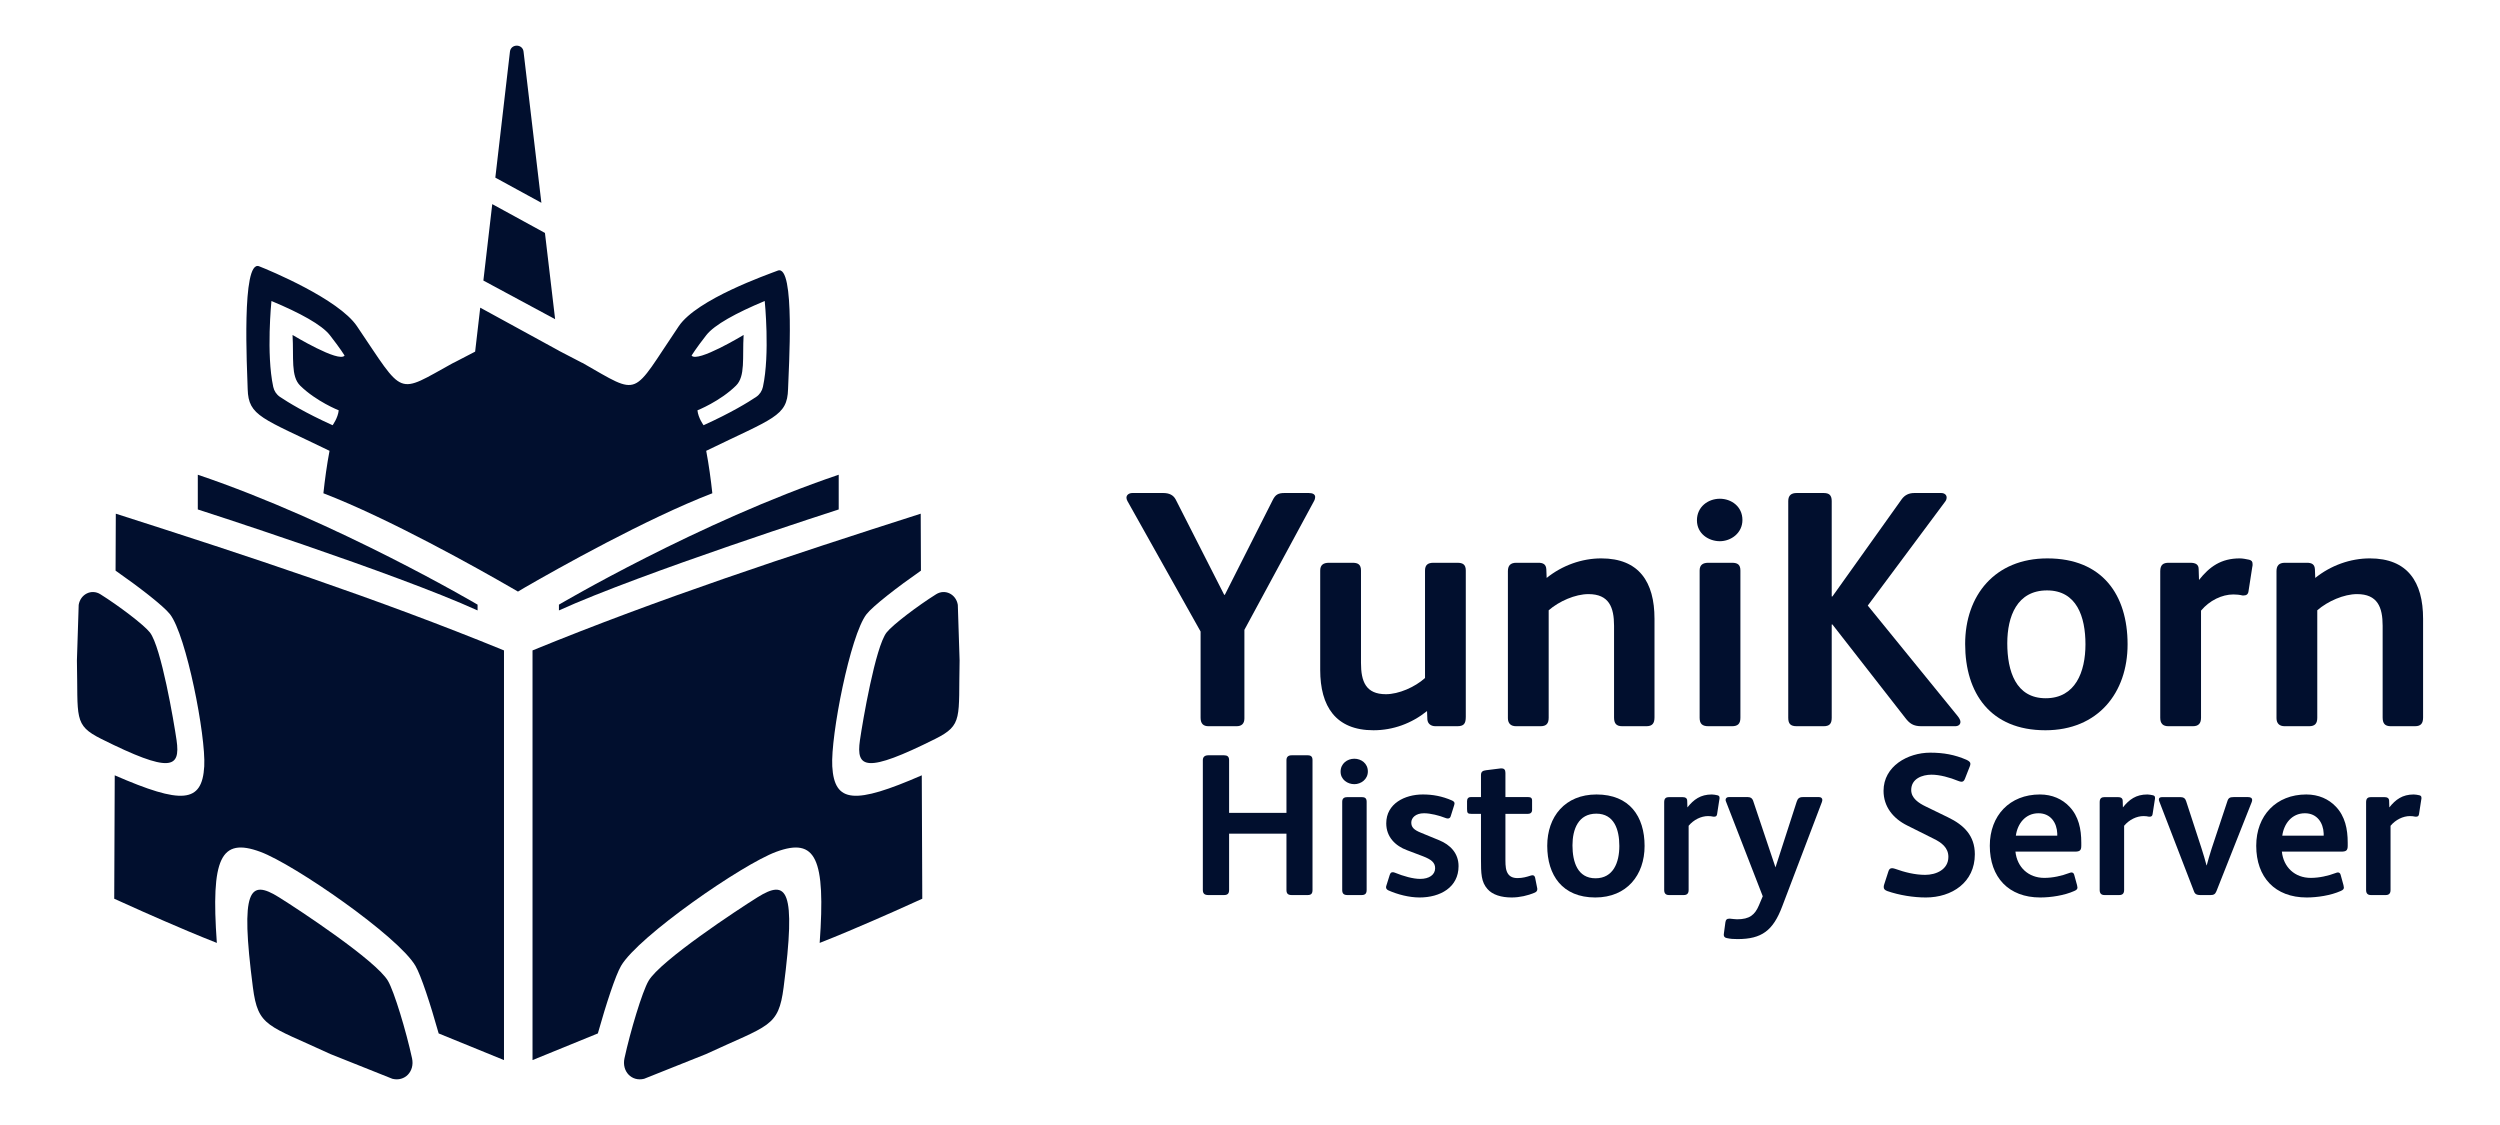
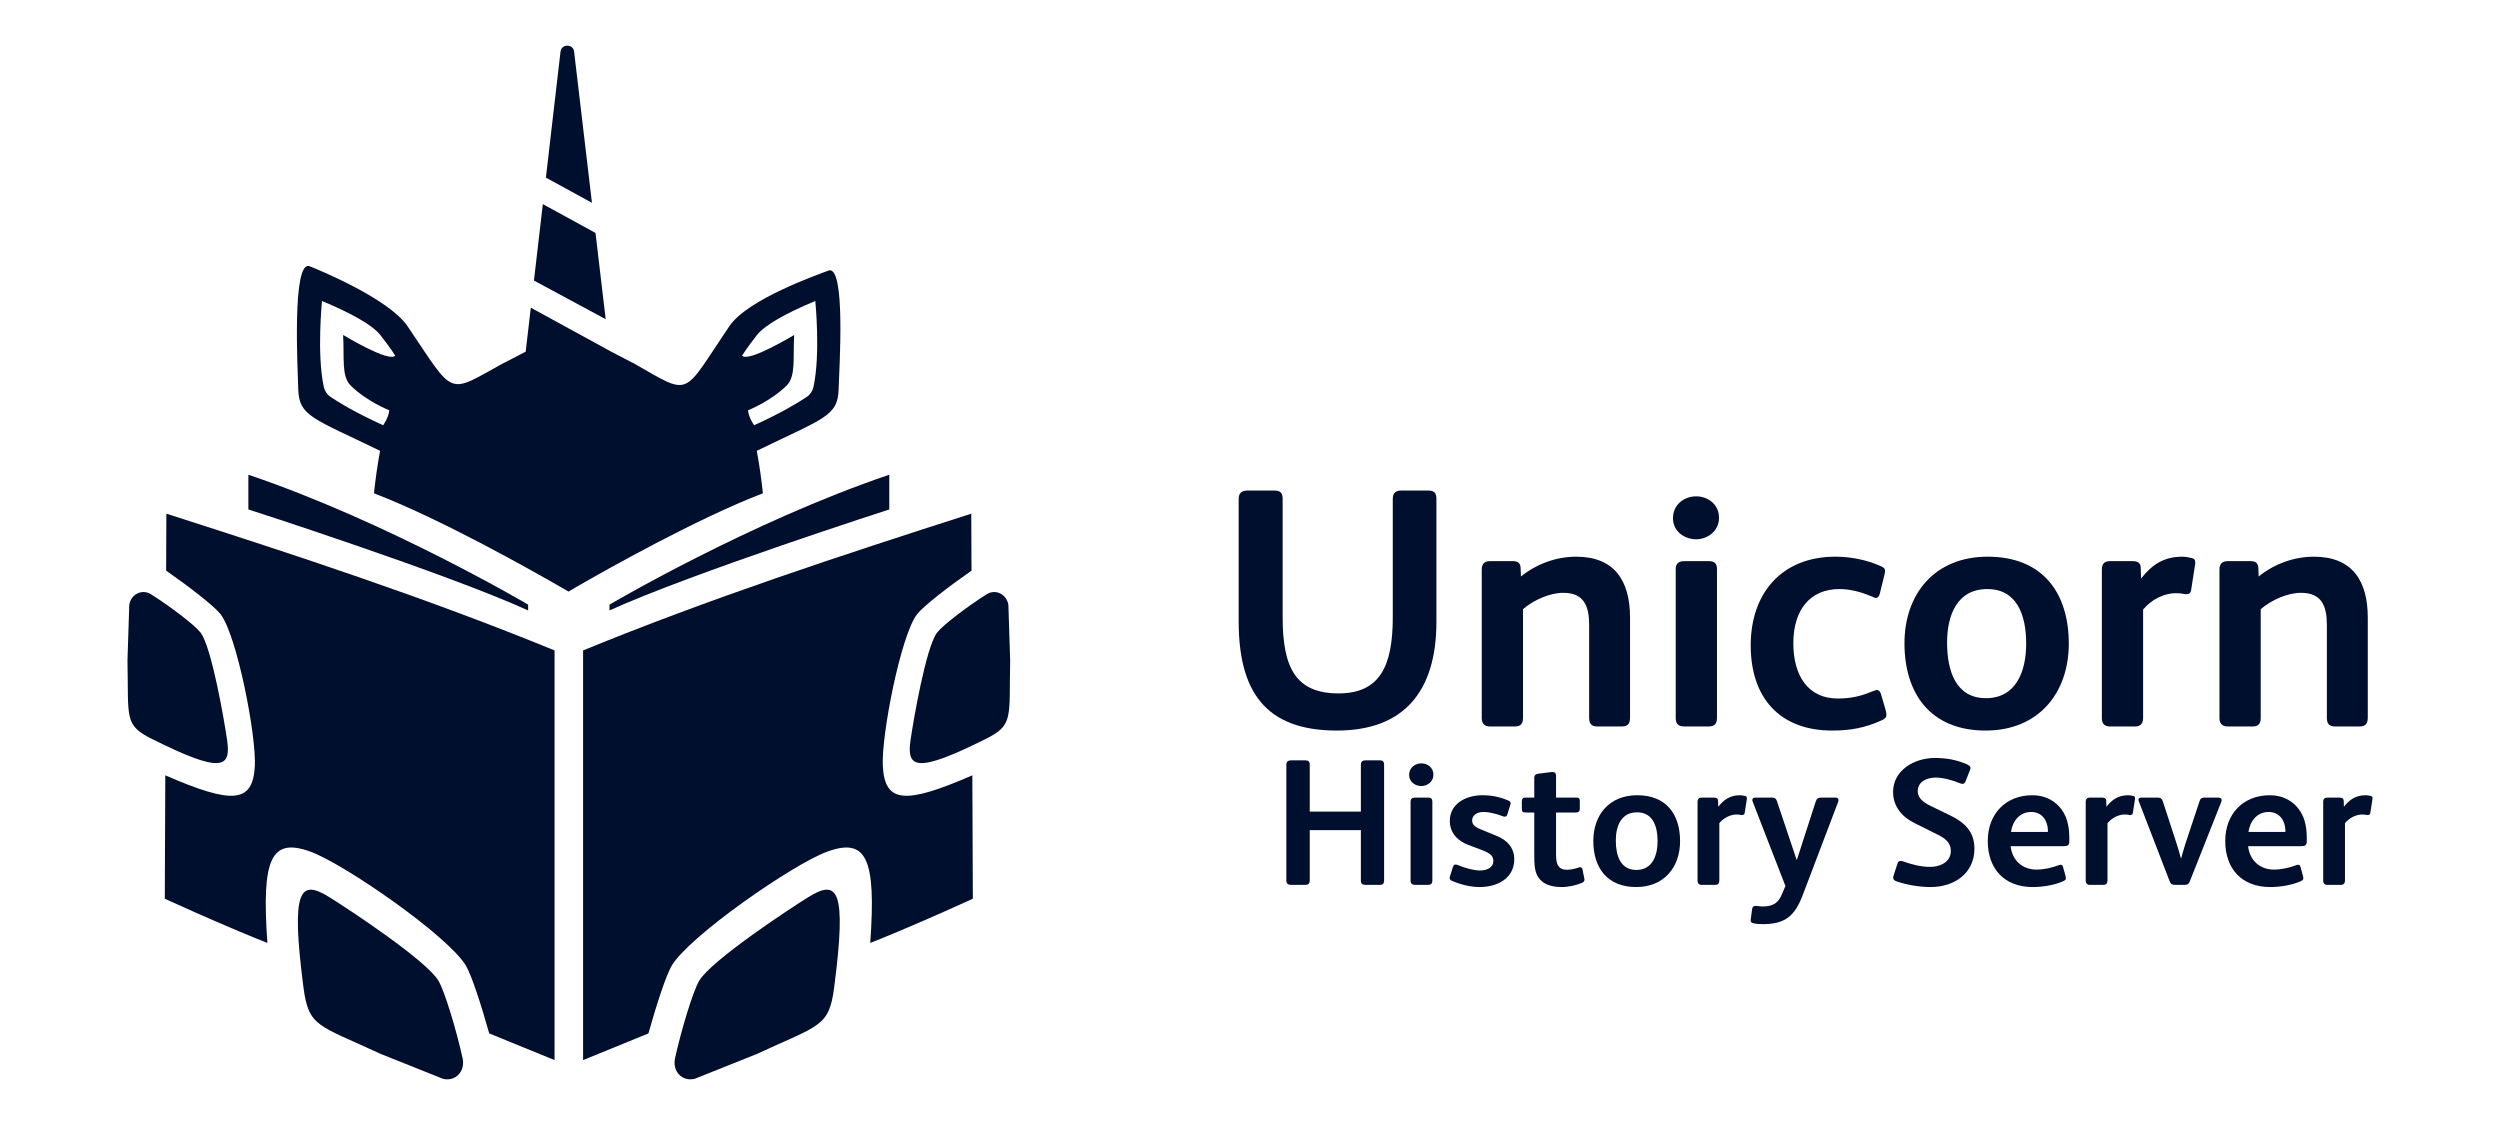
- <svg xmlns="http://www.w3.org/2000/svg" id="uuid-02651a20-4329-461a-8ae9-41568cffd69c" viewBox="0 0 800 360">
+ <svg xmlns="http://www.w3.org/2000/svg" id="uuid-b7306bc4-0cd9-49da-b171-a814ba47d2f3" viewBox="0 0 800 360">
  <defs>
-     <style>.uuid-5731f4f5-6d9c-43fc-9f95-e8639c54ca77{fill:#010f2e;stroke-width:0px;}</style>
+     <style>.uuid-de609cad-9f0b-4c0e-83b1-3e19f62d79e2{fill:#010f2e;stroke-width:0px;}</style>
  </defs>
-   <path class="uuid-5731f4f5-6d9c-43fc-9f95-e8639c54ca77" d="M89.282,287.134c6.295,3.925,31.085,20.265,34.873,26.754,2.006,3.436,5.814,16.088,7.697,24.759.915,4.212-2.316,7.561-6.29,6.566l-19.842-7.922c-20.139-9.361-23.138-8.558-24.795-21.345-4.106-31.681-1.076-34.694,8.357-28.812Z" />
-   <path class="uuid-5731f4f5-6d9c-43fc-9f95-e8639c54ca77" d="M56.501,236.868c-.867-5.998-4.936-29.837-8.521-34.464-1.898-2.45-10.052-8.613-15.877-12.255-2.83-1.77-6.366-.014-6.92,3.407l-.571,17.809c.4,18.401-1.17,20.6,7.783,25.077,22.184,11.093,25.405,9.414,24.106.426Z" />
-   <path class="uuid-5731f4f5-6d9c-43fc-9f95-e8639c54ca77" d="M242.402,287.134c-6.295,3.925-31.085,20.265-34.873,26.754-2.006,3.436-5.814,16.088-7.697,24.759-.915,4.212,2.316,7.561,6.29,6.566l19.842-7.922c20.139-9.361,23.138-8.558,24.795-21.345,4.106-31.681,1.076-34.694-8.357-28.812Z" />
-   <path class="uuid-5731f4f5-6d9c-43fc-9f95-e8639c54ca77" d="M152.825,193.486s-44.764-26.425-89.529-41.573v11.109s63.253,20.366,89.529,32.316v-1.851Z" />
-   <path class="uuid-5731f4f5-6d9c-43fc-9f95-e8639c54ca77" d="M36.983,182.606c7.437,5.181,15.401,11.343,17.431,13.963,5.209,6.722,11.504,38.954,10.945,48.668-.679,11.794-7.165,12.215-28.644,2.865l-.161,39.492c2.854,1.315,13.476,6.115,23.659,10.397l-.001 0.0.053.022c3.108,1.306,6.166,2.56,8.956,3.654l.168.068c-1.936-27.117,1.184-33.851,13.91-29.155,10.913,4.027,44.141,27.061,49.644,36.489,1.782,3.053,4.76,12.146,7.43,21.629l20.903,8.529v-131.095c-40.622-16.635-82.401-30.368-124.219-43.753l-.074,18.226Z" />
-   <path class="uuid-5731f4f5-6d9c-43fc-9f95-e8639c54ca77" d="M268.388,151.913c-44.764,15.148-89.529,41.573-89.529,41.573v1.851c26.276-11.95,89.529-32.316,89.529-32.316v-11.109Z" />
-   <path class="uuid-5731f4f5-6d9c-43fc-9f95-e8639c54ca77" d="M266.325,245.237c-.559-9.713,5.736-41.946,10.945-48.668,2.031-2.62,9.994-8.782,17.431-13.963l-.074-18.226c-41.819,13.386-83.597,27.119-124.219,43.753v131.095l20.903-8.529c2.671-9.484,5.648-18.577,7.43-21.629,5.503-9.428,38.731-32.462,49.644-36.489,12.726-4.697,15.846,2.037,13.91,29.155l.168-.068c2.79-1.094,5.848-2.348,8.956-3.654l.053-.022-.001-0c10.183-4.282,20.805-9.082,23.659-10.397l-.161-39.492c-21.479,9.35-27.965,8.93-28.644-2.865Z" />
-   <path class="uuid-5731f4f5-6d9c-43fc-9f95-e8639c54ca77" d="M275.183,236.868c.867-5.998,4.936-29.837,8.521-34.464,1.898-2.45,10.052-8.613,15.877-12.255,2.83-1.77,6.366-.014,6.92,3.407l.571,17.809c-.4,18.401,1.17,20.6-7.783,25.077-22.184,11.093-25.405,9.414-24.106.426Z" />
-   <path class="uuid-5731f4f5-6d9c-43fc-9f95-e8639c54ca77" d="M167.535,16.525c-.302-2.556-4.054-2.552-4.351.004l-4.679,40.312,14.738,8.053-5.708-48.369Z" />
-   <polygon class="uuid-5731f4f5-6d9c-43fc-9f95-e8639c54ca77" points="174.381 74.54 157.521 65.317 154.681 89.779 177.639 102.143 174.381 74.54" />
-   <path class="uuid-5731f4f5-6d9c-43fc-9f95-e8639c54ca77" d="M248.88,86.597c-3.342,1.291-25.795,9.117-31.652,17.758-15.414,22.739-11.875,22.584-30.893,11.741.002.013.002.024.003.036l-7.508-3.9-.002-.021-25.153-13.759-1.633,14.071-6.946,3.608c.002-.013.002-.024.003-.036-18.508,10.201-15.479,10.998-30.893-11.741-5.857-8.641-27.955-17.856-31.296-19.147-5.701-2.202-3.824,33.127-3.652,39.326.24,8.703,4.664,9.249,26.192,19.73-.865,4.579-1.478,9.096-1.962,13.582,21.163,8.147,49.707,24.218,59.844,30.062l2.419,1.401,2.352-1.401c10.137-5.844,38.682-21.915,59.844-30.062-.484-4.486-1.097-9.003-1.962-13.582,21.529-10.482,25.952-11.027,26.193-19.73.171-6.199,2.404-40.139-3.297-37.937ZM93.614,107.184c.431,7.312-.611,13.221,2.448,16.227,5.135,5.046,12.328,7.892,12.328,7.892-.245,2.446-1.957,4.771-1.957,4.771-8.848-3.998-14.323-7.377-16.837-9.063-1.117-.749-1.873-1.892-2.159-3.206-2.292-10.543-.576-27.486-.576-27.486,9.128,3.807,16.1,7.61,18.685,10.917,3.394,4.343,4.724,6.541,4.724,6.541-1.774,2.419-16.657-6.593-16.657-6.593ZM244.136,123.805c-.286,1.314-1.042,2.456-2.159,3.206-2.514,1.687-7.989,5.065-16.837,9.063,0,0-1.712-2.324-1.957-4.771,0,0,7.193-2.846,12.328-7.892,3.06-3.006,2.018-8.915,2.448-16.227,0,0-14.882,9.012-16.657,6.593,0,0,1.33-2.198,4.724-6.541,2.585-3.307,9.557-7.11,18.685-10.917,0,0,1.716,16.943-.576,27.486Z" />
-   <path class="uuid-5731f4f5-6d9c-43fc-9f95-e8639c54ca77" d="M420.422,160.46l-22.214,41.087v28.36c0,1.617-.862,2.481-2.479,2.481h-9.059c-1.617,0-2.481-.863-2.481-2.697v-27.606l-23.4-41.732c-.216-.432-.324-.756-.324-1.079,0-.862.756-1.51,1.941-1.51h9.813c1.941,0,3.235.648,3.99,2.049l15.529,30.518h.216l15.313-30.302c.862-1.725,1.725-2.265,3.775-2.265h7.764c1.294,0,2.049.432,2.049,1.294,0,.324-.108.863-.432,1.402Z" />
-   <path class="uuid-5731f4f5-6d9c-43fc-9f95-e8639c54ca77" d="M466.25,232.389h-6.902c-1.402,0-2.481-.756-2.589-2.157l-.108-2.695c-4.961,3.989-10.891,6.146-17.147,6.146-12.078,0-17.038-7.657-17.038-19.303v-31.811c0-1.833,1.078-2.481,2.805-2.481h7.548c1.725,0,2.697.54,2.697,2.481v29.548c0,5.93,1.51,10.029,7.979,10.029,4.098,0,9.275-2.265,12.51-5.176v-34.4c0-1.833.971-2.481,2.696-2.481h7.657c1.725,0,2.695.54,2.695,2.481v46.802c0,2.264-.648,3.019-2.803,3.019Z" />
-   <path class="uuid-5731f4f5-6d9c-43fc-9f95-e8639c54ca77" d="M526.849,232.389h-7.764c-1.941,0-2.589-.971-2.589-2.805v-29.332c0-5.93-1.617-10.137-8.195-10.137-4.205,0-9.381,2.265-12.724,5.176v34.4c0,1.833-.756,2.697-2.589,2.697h-7.871c-1.619,0-2.589-.863-2.589-2.589v-47.016c0-1.725.756-2.697,2.697-2.697h7.008c1.511,0,2.481.432,2.589,2.049l.108,2.803c4.96-3.989,11.214-6.254,17.47-6.254,12.078,0,17.038,7.549,17.038,19.303v31.595c0,1.833-.648,2.805-2.589,2.805Z" />
-   <path class="uuid-5731f4f5-6d9c-43fc-9f95-e8639c54ca77" d="M550.353,173.186c-3.559,0-7.333-2.373-7.333-6.686,0-4.314,3.559-6.902,7.333-6.902,3.667,0,7.225,2.481,7.225,6.794,0,4.206-3.667,6.794-7.225,6.794ZM554.235,232.389h-7.549c-1.941,0-2.803-.756-2.803-2.697v-47.124c0-1.833,1.078-2.481,2.803-2.481h7.549c1.725,0,2.695.54,2.695,2.481v47.124c0,1.941-.862,2.697-2.695,2.697Z" />
-   <path class="uuid-5731f4f5-6d9c-43fc-9f95-e8639c54ca77" d="M625.62,232.389h-10.784c-2.589,0-3.775-.863-5.176-2.697l-23.294-29.87h-.216v29.87c0,1.941-.754,2.697-2.587,2.697h-8.627c-1.941,0-2.697-.756-2.697-2.697v-69.338c0-1.833.971-2.589,2.697-2.589h8.627c1.725,0,2.587.648,2.587,2.589v30.518h.216l22.214-31.165c.971-1.294,2.265-1.941,3.99-1.941h8.627c1.078,0,1.725.648,1.725,1.402,0,.432-.108.863-.432,1.294l-24.802,33.322,28.684,35.264c.54.646.97,1.402.97,1.941,0,.862-.646,1.402-1.724,1.402Z" />
-   <path class="uuid-5731f4f5-6d9c-43fc-9f95-e8639c54ca77" d="M654.514,233.683c-17.578,0-25.665-11.862-25.665-27.606,0-15.529,9.489-27.391,26.313-27.391,17.576,0,25.665,11.646,25.665,27.499,0,15.529-9.49,27.499-26.313,27.499ZM655.054,188.93c-9.598,0-12.725,8.303-12.725,16.93,0,8.843,2.695,17.578,12.294,17.578,9.489,0,12.725-8.411,12.725-17.254s-2.805-17.254-12.294-17.254Z" />
-   <path class="uuid-5731f4f5-6d9c-43fc-9f95-e8639c54ca77" d="M720.719,181.489l-1.186,7.657c-.108.97-.648,1.402-1.51,1.402h-.432c-.863-.216-1.941-.324-2.911-.324-3.667,0-7.657,1.941-10.352,5.176v34.292c0,1.725-.756,2.697-2.589,2.697h-7.871c-1.725,0-2.589-.863-2.589-2.697v-46.908c0-2.157,1.078-2.697,2.697-2.697h6.902c1.724,0,2.695.54,2.695,2.049l.108,3.451c3.343-4.206,7.01-6.902,13.048-6.902.863,0,2.049.216,3.021.432.754.216,1.078.538,1.078,1.402,0,.324,0,.646-.108.97Z" />
-   <path class="uuid-5731f4f5-6d9c-43fc-9f95-e8639c54ca77" d="M772.799,232.389h-7.764c-1.941,0-2.589-.971-2.589-2.805v-29.332c0-5.93-1.617-10.137-8.195-10.137-4.205,0-9.381,2.265-12.724,5.176v34.4c0,1.833-.756,2.697-2.589,2.697h-7.871c-1.619,0-2.589-.863-2.589-2.589v-47.016c0-1.725.756-2.697,2.697-2.697h7.008c1.511,0,2.481.432,2.589,2.049l.108,2.803c4.96-3.989,11.214-6.254,17.47-6.254,12.078,0,17.038,7.549,17.038,19.303v31.595c0,1.833-.648,2.805-2.589,2.805Z" />
-   <path class="uuid-5731f4f5-6d9c-43fc-9f95-e8639c54ca77" d="M418.452,286.418h-5.106c-1.163,0-1.68-.451-1.68-1.616v-18.031h-18.355v18.031c0,1.164-.518,1.616-1.616,1.616h-5.042c-1.163,0-1.744-.451-1.744-1.616v-41.557c0-1.099.71-1.552,1.744-1.552h5.042c1.034,0,1.616.389,1.616,1.552v16.868h18.355v-16.868c0-1.099.646-1.552,1.68-1.552h5.106c1.034,0,1.552.389,1.552,1.552v41.557c0,1.164-.453,1.616-1.552,1.616Z" />
-   <path class="uuid-5731f4f5-6d9c-43fc-9f95-e8639c54ca77" d="M433.386,250.935c-2.133,0-4.396-1.421-4.396-4.007,0-2.584,2.134-4.136,4.396-4.136,2.197,0,4.329,1.487,4.329,4.073,0,2.52-2.197,4.071-4.329,4.071ZM435.712,286.418h-4.524c-1.163,0-1.68-.451-1.68-1.616v-28.243c0-1.099.646-1.487,1.68-1.487h4.524c1.034,0,1.616.324,1.616,1.487v28.243c0,1.164-.517,1.616-1.616,1.616Z" />
-   <path class="uuid-5731f4f5-6d9c-43fc-9f95-e8639c54ca77" d="M454.264,287.193c-3.361,0-7.046-.968-9.954-2.262-.582-.258-.775-.646-.775-1.034,0-.193.064-.388.129-.581l1.034-3.297c.195-.646.517-.905.905-.905.195,0,.389,0,.711.129,2.844,1.163,5.882,2.004,8.144,2.004,2.845,0,4.783-1.292,4.783-3.425,0-1.811-1.228-2.779-3.879-3.814l-5.105-1.938c-3.685-1.358-6.658-4.202-6.658-8.597,0-6.333,5.947-9.243,11.699-9.243,3.103,0,6.141.518,9.373,1.94.517.258.775.517.775.905,0,.195-.065.388-.129.646l-1.099,3.49c-.129.453-.453.711-.905.711-.195,0-.453-.065-.646-.129-2.133-.841-4.913-1.552-6.981-1.552-2.715,0-4.073,1.487-4.073,2.973,0,1.421.711,2.327,3.168,3.296l5.817,2.393c3.425,1.421,6.14,4.071,6.14,8.273,0,6.786-5.882,10.016-12.474,10.016Z" />
-   <path class="uuid-5731f4f5-6d9c-43fc-9f95-e8639c54ca77" d="M490.976,285.708c-2.004.839-4.653,1.485-7.238,1.485-3.297,0-6.14-.839-7.756-2.714-2.004-2.262-2.069-4.912-2.069-9.63v-14.413h-3.037c-1.228,0-1.421-.258-1.421-1.616v-2.457c0-.775.388-1.292,1.163-1.292h3.296v-7.045c0-1.099.582-1.421,1.616-1.551l4.653-.582h.324c.841,0,1.228.453,1.228,1.421v7.756h7.303c.775,0,1.228.258,1.228,1.099v3.037c0,.775-.517,1.228-1.294,1.228h-7.238v14.8c0,1.94.129,3.361.839,4.395.582.841,1.487,1.358,3.039,1.358,1.616,0,2.972-.388,4.136-.775.258-.065.451-.129.646-.129.451,0,.71.258.841.775l.646,3.232c.064.193.064.258.064.388,0,.646-.322.97-.97,1.228Z" />
-   <path class="uuid-5731f4f5-6d9c-43fc-9f95-e8639c54ca77" d="M510.497,287.193c-10.535,0-15.381-7.108-15.381-16.546,0-9.307,5.687-16.416,15.769-16.416,10.535,0,15.383,6.981,15.383,16.482,0,9.307-5.687,16.48-15.77,16.48ZM510.82,260.371c-5.752,0-7.627,4.977-7.627,10.147,0,5.301,1.616,10.535,7.368,10.535,5.687,0,7.627-5.041,7.627-10.34s-1.681-10.342-7.368-10.342Z" />
-   <path class="uuid-5731f4f5-6d9c-43fc-9f95-e8639c54ca77" d="M550.184,255.912l-.71,4.588c-.065.582-.389.841-.906.841h-.258c-.517-.129-1.163-.193-1.745-.193-2.197,0-4.588,1.163-6.204,3.101v20.553c0,1.035-.453,1.616-1.552,1.616h-4.717c-1.034,0-1.552-.517-1.552-1.616v-28.114c0-1.292.648-1.616,1.616-1.616h4.136c1.035,0,1.616.324,1.616,1.228l.065,2.067c2.004-2.52,4.2-4.136,7.82-4.136.517,0,1.228.131,1.811.26.451.129.646.322.646.839,0,.195,0,.388-.065.582Z" />
-   <path class="uuid-5731f4f5-6d9c-43fc-9f95-e8639c54ca77" d="M583.018,256.624l-12.732,33.479c-2.908,7.691-6.528,10.406-14.284,10.406-1.228,0-2.327-.065-3.426-.324-.71-.129-.968-.517-.968-1.099,0-.193.064-.322.064-.581l.453-3.361c.129-.841.451-1.163,1.163-1.163h.388c.775.064,1.552.193,2.198.193,4.007,0,5.687-1.421,6.979-4.459l1.228-2.91-11.763-30.311c-.064-.195-.129-.324-.129-.518,0-.517.388-.905.97-.905h6.205c.905,0,1.356.453,1.614,1.099l7.175,21.393,6.786-21.006c.322-1.034.841-1.487,1.938-1.487h5.236c.646,0,1.034.388,1.034.905,0,.195-.064.388-.129.648Z" />
-   <path class="uuid-5731f4f5-6d9c-43fc-9f95-e8639c54ca77" d="M616.243,287.193c-3.878,0-8.467-.71-12.345-2.067-.841-.324-1.099-.711-1.099-1.228,0-.258,0-.517.129-.841l1.358-4.2c.195-.646.517-1.034,1.163-1.034.258,0,.582.064.97.193,3.037,1.099,6.398,1.94,9.63,1.94,3.49,0,7.432-1.681,7.432-5.752,0-2.973-2.197-4.589-4.717-5.818l-8.402-4.2c-4.589-2.262-7.627-6.076-7.627-11.117,0-7.885,7.756-12.215,14.93-12.215,4.266,0,7.82.646,11.569,2.262.841.388,1.292.775,1.292,1.292,0,.258-.064.517-.193.841l-1.551,3.942c-.26.711-.648.97-1.099.97-.324,0-.646-.129-1.034-.258-2.651-1.099-5.947-2.004-8.533-2.004-3.037,0-6.528,1.292-6.528,4.912,0,2.65,2.457,4.202,4.589,5.236l7.174,3.49c5.106,2.455,8.597,5.882,8.597,11.827,0,8.984-7.303,13.831-15.705,13.831Z" />
-   <path class="uuid-5731f4f5-6d9c-43fc-9f95-e8639c54ca77" d="M663.88,272.522h-18.937c.517,4.977,4.136,8.402,9.243,8.402,2.714,0,5.558-.646,7.949-1.551.258-.064.453-.193.711-.193.451,0,.775.258.905.775l.905,3.296c.065.324.129.582.129.775,0,.453-.258.775-1.034,1.099-3.167,1.421-7.498,2.067-10.859,2.067-10.147,0-16.156-6.462-16.156-16.546,0-9.694,6.398-16.416,16.027-16.416,3.943,0,7.175,1.487,9.437,3.878,2.972,3.103,3.813,7.175,3.813,11.57v.968c0,1.552-.517,1.874-2.133,1.874ZM658.322,266.706c-.129-3.361-2.069-6.464-6.011-6.464-4.202,0-6.722,3.361-7.239,7.175h13.25v-.711Z" />
-   <path class="uuid-5731f4f5-6d9c-43fc-9f95-e8639c54ca77" d="M689.542,255.912l-.71,4.588c-.065.582-.389.841-.906.841h-.258c-.517-.129-1.163-.193-1.745-.193-2.197,0-4.588,1.163-6.204,3.101v20.553c0,1.035-.453,1.616-1.552,1.616h-4.717c-1.034,0-1.552-.517-1.552-1.616v-28.114c0-1.292.648-1.616,1.616-1.616h4.136c1.035,0,1.616.324,1.616,1.228l.065,2.067c2.004-2.52,4.2-4.136,7.82-4.136.517,0,1.228.131,1.811.26.451.129.646.322.646.839,0,.195,0,.388-.065.582Z" />
-   <path class="uuid-5731f4f5-6d9c-43fc-9f95-e8639c54ca77" d="M720.566,256.624l-11.31,28.566c-.388.97-.906,1.228-1.874,1.228h-3.361c-.97,0-1.616-.258-1.94-1.163l-11.116-28.826c-.065-.195-.129-.388-.129-.582,0-.517.322-.775,1.163-.775h5.687c1.099,0,1.616.453,1.874,1.292l4.912,15.06c.648,1.938,1.228,4.071,1.616,5.492h.065c.322-1.227.97-3.489,1.551-5.299l5.041-15.188c.324-1.099.841-1.358,2.004-1.358h4.655c.839,0,1.292.324,1.292.905,0,.195-.065.388-.129.648Z" />
-   <path class="uuid-5731f4f5-6d9c-43fc-9f95-e8639c54ca77" d="M749.136,272.522h-18.937c.517,4.977,4.136,8.402,9.243,8.402,2.714,0,5.558-.646,7.949-1.551.258-.064.453-.193.711-.193.451,0,.775.258.905.775l.905,3.296c.065.324.129.582.129.775,0,.453-.258.775-1.034,1.099-3.167,1.421-7.498,2.067-10.859,2.067-10.147,0-16.156-6.462-16.156-16.546,0-9.694,6.398-16.416,16.027-16.416,3.943,0,7.175,1.487,9.437,3.878,2.972,3.103,3.813,7.175,3.813,11.57v.968c0,1.552-.517,1.874-2.133,1.874ZM743.578,266.706c-.129-3.361-2.069-6.464-6.011-6.464-4.202,0-6.722,3.361-7.239,7.175h13.25v-.711Z" />
-   <path class="uuid-5731f4f5-6d9c-43fc-9f95-e8639c54ca77" d="M774.798,255.912l-.71,4.588c-.065.582-.389.841-.906.841h-.258c-.517-.129-1.163-.193-1.745-.193-2.197,0-4.588,1.163-6.204,3.101v20.553c0,1.035-.453,1.616-1.551,1.616h-4.719c-1.034,0-1.552-.517-1.552-1.616v-28.114c0-1.292.648-1.616,1.616-1.616h4.136c1.035,0,1.616.324,1.616,1.228l.065,2.067c2.004-2.52,4.2-4.136,7.82-4.136.517,0,1.228.131,1.811.26.451.129.646.322.646.839,0,.195,0,.388-.065.582Z" />
+   <path class="uuid-de609cad-9f0b-4c0e-83b1-3e19f62d79e2" d="M105.463,287.134c6.295,3.925,31.085,20.265,34.873,26.754,2.006,3.436,5.814,16.088,7.697,24.759.915,4.212-2.316,7.561-6.29,6.566l-19.842-7.922c-20.139-9.361-23.138-8.558-24.795-21.345-4.106-31.681-1.076-34.694,8.357-28.812Z" />
+   <path class="uuid-de609cad-9f0b-4c0e-83b1-3e19f62d79e2" d="M72.682,236.868c-.867-5.998-4.936-29.837-8.521-34.464-1.898-2.45-10.052-8.613-15.877-12.255-2.83-1.77-6.366-.014-6.92,3.407l-.571,17.809c.4,18.401-1.17,20.6,7.783,25.077,22.184,11.093,25.405,9.414,24.106.426Z" />
+   <path class="uuid-de609cad-9f0b-4c0e-83b1-3e19f62d79e2" d="M258.583,287.134c-6.295,3.925-31.085,20.265-34.873,26.754-2.006,3.436-5.814,16.088-7.697,24.759-.915,4.212,2.316,7.561,6.29,6.566l19.842-7.922c20.139-9.361,23.138-8.558,24.795-21.345,4.106-31.681,1.076-34.694-8.357-28.812Z" />
+   <path class="uuid-de609cad-9f0b-4c0e-83b1-3e19f62d79e2" d="M169.006,193.486s-44.764-26.425-89.529-41.573v11.109s63.253,20.366,89.529,32.316v-1.851Z" />
+   <path class="uuid-de609cad-9f0b-4c0e-83b1-3e19f62d79e2" d="M53.164,182.606c7.437,5.181,15.401,11.343,17.431,13.963,5.209,6.722,11.504,38.954,10.945,48.668-.679,11.794-7.165,12.215-28.644,2.865l-.161,39.492c2.854,1.315,13.476,6.115,23.659,10.397l-.001 0.0.053.022c3.108,1.306,6.166,2.56,8.956,3.654l.168.068c-1.936-27.117,1.184-33.851,13.91-29.155,10.913,4.027,44.141,27.061,49.644,36.489,1.782,3.053,4.76,12.146,7.43,21.629l20.903,8.529v-131.095c-40.622-16.635-82.401-30.368-124.219-43.753l-.074,18.226Z" />
+   <path class="uuid-de609cad-9f0b-4c0e-83b1-3e19f62d79e2" d="M284.569,151.913c-44.764,15.148-89.529,41.573-89.529,41.573v1.851c26.276-11.95,89.529-32.316,89.529-32.316v-11.109Z" />
+   <path class="uuid-de609cad-9f0b-4c0e-83b1-3e19f62d79e2" d="M282.506,245.237c-.559-9.713,5.736-41.946,10.945-48.668,2.031-2.62,9.994-8.782,17.431-13.963l-.074-18.226c-41.819,13.386-83.597,27.119-124.219,43.753v131.095l20.903-8.529c2.671-9.484,5.648-18.577,7.43-21.629,5.503-9.428,38.731-32.462,49.644-36.489,12.726-4.697,15.846,2.037,13.91,29.155l.168-.068c2.79-1.094,5.848-2.348,8.956-3.654l.053-.022-.001-0c10.183-4.282,20.805-9.082,23.659-10.397l-.161-39.492c-21.479,9.35-27.965,8.93-28.644-2.865Z" />
+   <path class="uuid-de609cad-9f0b-4c0e-83b1-3e19f62d79e2" d="M291.364,236.868c.867-5.998,4.936-29.837,8.521-34.464,1.898-2.45,10.052-8.613,15.877-12.255,2.83-1.77,6.366-.014,6.92,3.407l.571,17.809c-.4,18.401,1.17,20.6-7.783,25.077-22.184,11.093-25.405,9.414-24.106.426Z" />
+   <path class="uuid-de609cad-9f0b-4c0e-83b1-3e19f62d79e2" d="M183.716,16.525c-.302-2.556-4.054-2.552-4.351.004l-4.679,40.312,14.738,8.053-5.708-48.369Z" />
+   <polygon class="uuid-de609cad-9f0b-4c0e-83b1-3e19f62d79e2" points="190.563 74.54 173.702 65.317 170.862 89.779 193.82 102.143 190.563 74.54" />
+   <path class="uuid-de609cad-9f0b-4c0e-83b1-3e19f62d79e2" d="M265.061,86.597c-3.342,1.291-25.795,9.117-31.652,17.758-15.414,22.739-11.875,22.584-30.893,11.741.002.013.002.024.003.036l-7.508-3.9-.002-.021-25.153-13.759-1.633,14.071-6.946,3.608c.002-.013.002-.024.003-.036-18.508,10.201-15.479,10.998-30.893-11.741-5.857-8.641-27.955-17.856-31.296-19.147-5.701-2.202-3.824,33.127-3.652,39.326.24,8.703,4.664,9.249,26.192,19.73-.865,4.579-1.478,9.096-1.962,13.582,21.163,8.147,49.707,24.218,59.844,30.062l2.419,1.401,2.352-1.401c10.137-5.844,38.682-21.915,59.844-30.062-.484-4.486-1.097-9.003-1.962-13.582,21.529-10.482,25.952-11.027,26.193-19.73.171-6.199,2.404-40.139-3.297-37.937ZM109.795,107.184c.431,7.312-.611,13.221,2.448,16.227,5.135,5.046,12.328,7.892,12.328,7.892-.245,2.446-1.957,4.771-1.957,4.771-8.848-3.998-14.323-7.377-16.837-9.063-1.117-.749-1.873-1.892-2.159-3.206-2.292-10.543-.576-27.486-.576-27.486,9.128,3.807,16.1,7.61,18.685,10.917,3.394,4.343,4.724,6.541,4.724,6.541-1.774,2.419-16.657-6.593-16.657-6.593ZM260.317,123.805c-.286,1.314-1.042,2.456-2.159,3.206-2.514,1.687-7.989,5.065-16.837,9.063,0,0-1.712-2.324-1.957-4.771,0,0,7.193-2.846,12.328-7.892,3.06-3.006,2.018-8.915,2.448-16.227,0,0-14.882,9.012-16.657,6.593,0,0,1.33-2.198,4.724-6.541,2.585-3.307,9.557-7.11,18.685-10.917,0,0,1.716,16.943-.576,27.486Z" />
+   <path class="uuid-de609cad-9f0b-4c0e-83b1-3e19f62d79e2" d="M441.527,283.163h-4.551c-1.037,0-1.497-.402-1.497-1.44v-16.071h-16.36v16.071c0,1.038-.462,1.44-1.44,1.44h-4.494c-1.037,0-1.554-.402-1.554-1.44v-37.041c0-.98.633-1.383,1.554-1.383h4.494c.921,0,1.44.347,1.44,1.383v15.035h16.36v-15.035c0-.98.576-1.383,1.497-1.383h4.551c.921,0,1.383.347,1.383,1.383v37.041c0,1.038-.404,1.44-1.383,1.44Z" />
+   <path class="uuid-de609cad-9f0b-4c0e-83b1-3e19f62d79e2" d="M454.839,251.537c-1.901,0-3.919-1.267-3.919-3.572,0-2.303,1.902-3.687,3.919-3.687,1.958,0,3.859,1.325,3.859,3.63,0,2.247-1.958,3.629-3.859,3.629ZM456.912,283.163h-4.032c-1.037,0-1.497-.402-1.497-1.44v-25.174c0-.98.576-1.325,1.497-1.325h4.032c.921,0,1.44.289,1.44,1.325v25.174c0,1.038-.461,1.44-1.44,1.44Z" />
+   <path class="uuid-de609cad-9f0b-4c0e-83b1-3e19f62d79e2" d="M473.448,283.854c-2.996,0-6.28-.863-8.872-2.016-.519-.23-.691-.576-.691-.921,0-.172.057-.346.115-.518l.921-2.939c.173-.576.461-.806.806-.806.173,0,.347,0,.634.115,2.535,1.037,5.242,1.786,7.259,1.786,2.536,0,4.263-1.152,4.263-3.053,0-1.614-1.095-2.477-3.457-3.4l-4.55-1.728c-3.284-1.21-5.935-3.745-5.935-7.662,0-5.645,5.301-8.238,10.428-8.238,2.766,0,5.473.462,8.354,1.729.461.23.691.461.691.806,0,.173-.058.346-.115.576l-.98,3.111c-.115.404-.404.634-.806.634-.173,0-.404-.058-.576-.115-1.901-.749-4.379-1.383-6.223-1.383-2.42,0-3.63,1.325-3.63,2.65,0,1.267.634,2.074,2.824,2.938l5.185,2.133c3.053,1.267,5.473,3.629,5.473,7.374,0,6.049-5.242,8.928-11.118,8.928Z" />
+   <path class="uuid-de609cad-9f0b-4c0e-83b1-3e19f62d79e2" d="M506.17,282.531c-1.786.748-4.148,1.324-6.451,1.324-2.939,0-5.473-.748-6.913-2.419-1.786-2.016-1.844-4.378-1.844-8.584v-12.847h-2.707c-1.095,0-1.267-.23-1.267-1.44v-2.19c0-.691.346-1.152,1.037-1.152h2.938v-6.279c0-.98.519-1.267,1.44-1.382l4.148-.519h.289c.749,0,1.095.404,1.095,1.267v6.913h6.509c.691,0,1.095.23,1.095.98v2.707c0,.691-.461,1.095-1.153,1.095h-6.451v13.192c0,1.729.115,2.996.748,3.917.519.749,1.325,1.21,2.709,1.21,1.44,0,2.649-.346,3.687-.691.23-.058.402-.115.576-.115.402,0,.633.23.749.691l.576,2.881c.057.172.057.23.057.346,0,.576-.287.864-.864,1.095Z" />
+   <path class="uuid-de609cad-9f0b-4c0e-83b1-3e19f62d79e2" d="M523.569,283.854c-9.39,0-13.71-6.336-13.71-14.748,0-8.295,5.069-14.632,14.055-14.632,9.39,0,13.711,6.222,13.711,14.691,0,8.295-5.069,14.689-14.057,14.689ZM523.858,259.947c-5.127,0-6.798,4.436-6.798,9.044,0,4.725,1.44,9.39,6.568,9.39,5.069,0,6.798-4.493,6.798-9.217s-1.499-9.218-6.568-9.218Z" />
+   <path class="uuid-de609cad-9f0b-4c0e-83b1-3e19f62d79e2" d="M558.944,255.973l-.633,4.089c-.058.519-.347.749-.808.749h-.23c-.461-.115-1.037-.172-1.556-.172-1.958,0-4.089,1.037-5.53,2.764v18.319c0,.923-.404,1.44-1.383,1.44h-4.205c-.921,0-1.383-.461-1.383-1.44v-25.059c0-1.152.577-1.44,1.44-1.44h3.687c.923,0,1.44.289,1.44,1.095l.058,1.843c1.786-2.247,3.744-3.687,6.97-3.687.461,0,1.095.117,1.614.232.402.115.576.287.576.748,0,.173,0,.346-.058.519Z" />
+   <path class="uuid-de609cad-9f0b-4c0e-83b1-3e19f62d79e2" d="M588.21,256.607l-11.348,29.841c-2.592,6.855-5.818,9.275-12.731,9.275-1.095,0-2.074-.058-3.054-.289-.633-.115-.863-.461-.863-.98,0-.172.057-.287.057-.518l.404-2.996c.115-.749.402-1.037,1.037-1.037h.346c.691.057,1.383.172,1.959.172,3.572,0,5.069-1.267,6.221-3.974l1.095-2.593-10.485-27.017c-.057-.173-.115-.289-.115-.462,0-.461.346-.806.864-.806h5.531c.806,0,1.209.404,1.439.98l6.396,19.069,6.049-18.723c.287-.921.749-1.325,1.728-1.325h4.667c.576,0,.921.346.921.806,0,.173-.057.346-.115.577Z" />
+   <path class="uuid-de609cad-9f0b-4c0e-83b1-3e19f62d79e2" d="M617.824,283.854c-3.457,0-7.547-.633-11.004-1.843-.749-.289-.98-.634-.98-1.095,0-.23,0-.461.115-.749l1.21-3.744c.173-.576.461-.921,1.037-.921.23,0,.519.057.864.172,2.707.98,5.703,1.729,8.584,1.729,3.111,0,6.624-1.499,6.624-5.127,0-2.65-1.958-4.091-4.205-5.186l-7.489-3.744c-4.091-2.016-6.798-5.416-6.798-9.909,0-7.028,6.913-10.887,13.307-10.887,3.802,0,6.97.576,10.311,2.016.749.346,1.152.691,1.152,1.152,0,.23-.057.461-.172.749l-1.382,3.513c-.232.634-.577.864-.98.864-.289,0-.576-.115-.921-.23-2.363-.98-5.301-1.786-7.605-1.786-2.707,0-5.818,1.152-5.818,4.378,0,2.362,2.19,3.745,4.091,4.667l6.394,3.111c4.551,2.188,7.662,5.242,7.662,10.542,0,8.008-6.509,12.328-13.998,12.328Z" />
+   <path class="uuid-de609cad-9f0b-4c0e-83b1-3e19f62d79e2" d="M660.284,270.777h-16.879c.461,4.436,3.687,7.489,8.238,7.489,2.419,0,4.954-.576,7.085-1.382.23-.057.404-.172.634-.172.402,0,.691.23.806.691l.806,2.938c.058.289.115.519.115.691,0,.404-.23.691-.921.98-2.822,1.267-6.683,1.843-9.679,1.843-9.044,0-14.401-5.76-14.401-14.748,0-8.641,5.703-14.632,14.286-14.632,3.515,0,6.396,1.325,8.412,3.457,2.649,2.766,3.398,6.396,3.398,10.313v.863c0,1.383-.461,1.671-1.901,1.671ZM655.33,265.593c-.115-2.996-1.844-5.761-5.358-5.761-3.745,0-5.992,2.996-6.452,6.396h11.81v-.634Z" />
+   <path class="uuid-de609cad-9f0b-4c0e-83b1-3e19f62d79e2" d="M683.157,255.973l-.633,4.089c-.058.519-.347.749-.808.749h-.23c-.461-.115-1.037-.172-1.556-.172-1.958,0-4.089,1.037-5.53,2.764v18.319c0,.923-.404,1.44-1.383,1.44h-4.205c-.921,0-1.383-.461-1.383-1.44v-25.059c0-1.152.577-1.44,1.44-1.44h3.687c.923,0,1.44.289,1.44,1.095l.058,1.843c1.786-2.247,3.744-3.687,6.97-3.687.461,0,1.095.117,1.614.232.402.115.576.287.576.748,0,.173,0,.346-.058.519Z" />
+   <path class="uuid-de609cad-9f0b-4c0e-83b1-3e19f62d79e2" d="M710.81,256.607l-10.081,25.461c-.346.864-.808,1.095-1.671,1.095h-2.996c-.864,0-1.44-.23-1.729-1.037l-9.908-25.693c-.058-.173-.115-.346-.115-.519,0-.461.287-.691,1.037-.691h5.069c.98,0,1.44.404,1.671,1.152l4.378,13.424c.577,1.728,1.095,3.629,1.44,4.896h.058c.287-1.093.864-3.11,1.382-4.723l4.493-13.538c.289-.98.749-1.21,1.786-1.21h4.149c.748,0,1.152.289,1.152.806,0,.173-.058.346-.115.577Z" />
+   <path class="uuid-de609cad-9f0b-4c0e-83b1-3e19f62d79e2" d="M736.275,270.777h-16.879c.461,4.436,3.687,7.489,8.238,7.489,2.419,0,4.954-.576,7.085-1.382.23-.057.404-.172.634-.172.402,0,.691.23.806.691l.806,2.938c.058.289.115.519.115.691,0,.404-.23.691-.921.98-2.822,1.267-6.683,1.843-9.679,1.843-9.044,0-14.401-5.76-14.401-14.748,0-8.641,5.703-14.632,14.286-14.632,3.515,0,6.396,1.325,8.412,3.457,2.649,2.766,3.398,6.396,3.398,10.313v.863c0,1.383-.461,1.671-1.901,1.671ZM731.321,265.593c-.115-2.996-1.844-5.761-5.358-5.761-3.745,0-5.992,2.996-6.452,6.396h11.81v-.634Z" />
+   <path class="uuid-de609cad-9f0b-4c0e-83b1-3e19f62d79e2" d="M759.149,255.973l-.633,4.089c-.058.519-.347.749-.808.749h-.23c-.461-.115-1.037-.172-1.556-.172-1.958,0-4.089,1.037-5.53,2.764v18.319c0,.923-.404,1.44-1.382,1.44h-4.206c-.921,0-1.383-.461-1.383-1.44v-25.059c0-1.152.577-1.44,1.44-1.44h3.687c.923,0,1.44.289,1.44,1.095l.058,1.843c1.786-2.247,3.744-3.687,6.97-3.687.461,0,1.095.117,1.614.232.402.115.576.287.576.748,0,.173,0,.346-.058.519Z" />
+   <path class="uuid-de609cad-9f0b-4c0e-83b1-3e19f62d79e2" d="M427.796,233.78c-23.021,0-31.422-12.655-31.422-35.021v-39.168c0-1.854,1.092-2.619,2.837-2.619h8.619c1.854,0,2.619.765,2.619,2.619v37.967c0,16.038,4.146,24.33,17.891,24.33,13.202,0,17.349-8.728,17.349-24.33v-37.967c0-1.854.983-2.619,2.726-2.619h8.619c1.857,0,2.62.765,2.62,2.619v39.386c0,22.474-10.584,34.803-31.858,34.803Z" />
+   <path class="uuid-de609cad-9f0b-4c0e-83b1-3e19f62d79e2" d="M518.997,232.471h-7.855c-1.963,0-2.618-.981-2.618-2.837v-29.676c0-6-1.638-10.255-8.291-10.255-4.255,0-9.493,2.291-12.874,5.237v34.804c0,1.854-.763,2.727-2.618,2.727h-7.966c-1.635,0-2.618-.873-2.618-2.619v-47.567c0-1.746.763-2.729,2.729-2.729h7.089c1.529,0,2.509.437,2.62,2.073l.108,2.837c5.019-4.037,11.347-6.327,17.673-6.327,12.219,0,17.238,7.636,17.238,19.529v31.966c0,1.856-.652,2.837-2.618,2.837Z" />
+   <path class="uuid-de609cad-9f0b-4c0e-83b1-3e19f62d79e2" d="M542.775,172.574c-3.6,0-7.42-2.4-7.42-6.763,0-4.365,3.603-6.982,7.42-6.982,3.711,0,7.311,2.509,7.311,6.873,0,4.255-3.711,6.873-7.311,6.873ZM546.703,232.471h-7.636c-1.965,0-2.837-.763-2.837-2.727v-47.678c0-1.854,1.091-2.509,2.837-2.509h7.636c1.746,0,2.729.547,2.729,2.509v47.678c0,1.964-.874,2.727-2.729,2.727Z" />
+   <path class="uuid-de609cad-9f0b-4c0e-83b1-3e19f62d79e2" d="M602.124,230.507c-5.238,2.4-10.037,3.273-15.819,3.273-16.802,0-26.076-10.473-26.076-27.275,0-16.91,10.146-28.366,27.056-28.366,4.91,0,10.037.981,14.62,3.055.874.436,1.31.654,1.31,1.527,0,.328-.108.983-.219,1.309l-1.418,5.783c-.217.981-.652,1.527-1.307,1.527-.328,0-.763-.218-1.202-.436-3.162-1.309-6.654-2.401-10.473-2.401-9.382,0-14.728,6.656-14.728,17.347,0,10.474,4.799,17.675,14.184,17.675,4.691,0,7.636-.873,11.456-2.4.325-.11.763-.328,1.091-.328.652,0,1.091.545,1.307,1.309l1.418,4.801c.219.763.328,1.418.328,1.854,0,.873-.544,1.31-1.527,1.746Z" />
+   <path class="uuid-de609cad-9f0b-4c0e-83b1-3e19f62d79e2" d="M635.395,233.78c-17.784,0-25.965-12.001-25.965-27.93,0-15.71,9.599-27.711,26.62-27.711,17.784,0,25.965,11.782,25.965,27.82,0,15.711-9.599,27.82-26.62,27.82ZM635.942,188.503c-9.71,0-12.874,8.401-12.874,17.129,0,8.946,2.726,17.783,12.436,17.783,9.601,0,12.874-8.509,12.874-17.456s-2.837-17.457-12.436-17.457Z" />
+   <path class="uuid-de609cad-9f0b-4c0e-83b1-3e19f62d79e2" d="M702.378,180.975l-1.199,7.747c-.111.981-.655,1.418-1.527,1.418h-.438c-.872-.219-1.963-.328-2.945-.328-3.708,0-7.747,1.964-10.473,5.237v34.695c0,1.746-.763,2.727-2.618,2.727h-7.966c-1.746,0-2.618-.873-2.618-2.727v-47.459c0-2.182,1.091-2.729,2.729-2.729h6.981c1.746,0,2.729.547,2.729,2.073l.108,3.492c3.381-4.255,7.092-6.982,13.202-6.982.872,0,2.073.218,3.053.436.766.218,1.091.545,1.091,1.418,0,.328,0,.655-.108.981Z" />
+   <path class="uuid-de609cad-9f0b-4c0e-83b1-3e19f62d79e2" d="M755.071,232.471h-7.855c-1.965,0-2.62-.981-2.62-2.837v-29.676c0-6-1.635-10.255-8.291-10.255-4.255,0-9.49,2.291-12.874,5.237v34.804c0,1.854-.763,2.727-2.618,2.727h-7.964c-1.638,0-2.62-.873-2.62-2.619v-47.567c0-1.746.766-2.729,2.729-2.729h7.092c1.527,0,2.509.437,2.618,2.073l.108,2.837c5.021-4.037,11.347-6.327,17.676-6.327,12.219,0,17.238,7.636,17.238,19.529v31.966c0,1.856-.655,2.837-2.618,2.837Z" />
</svg>
